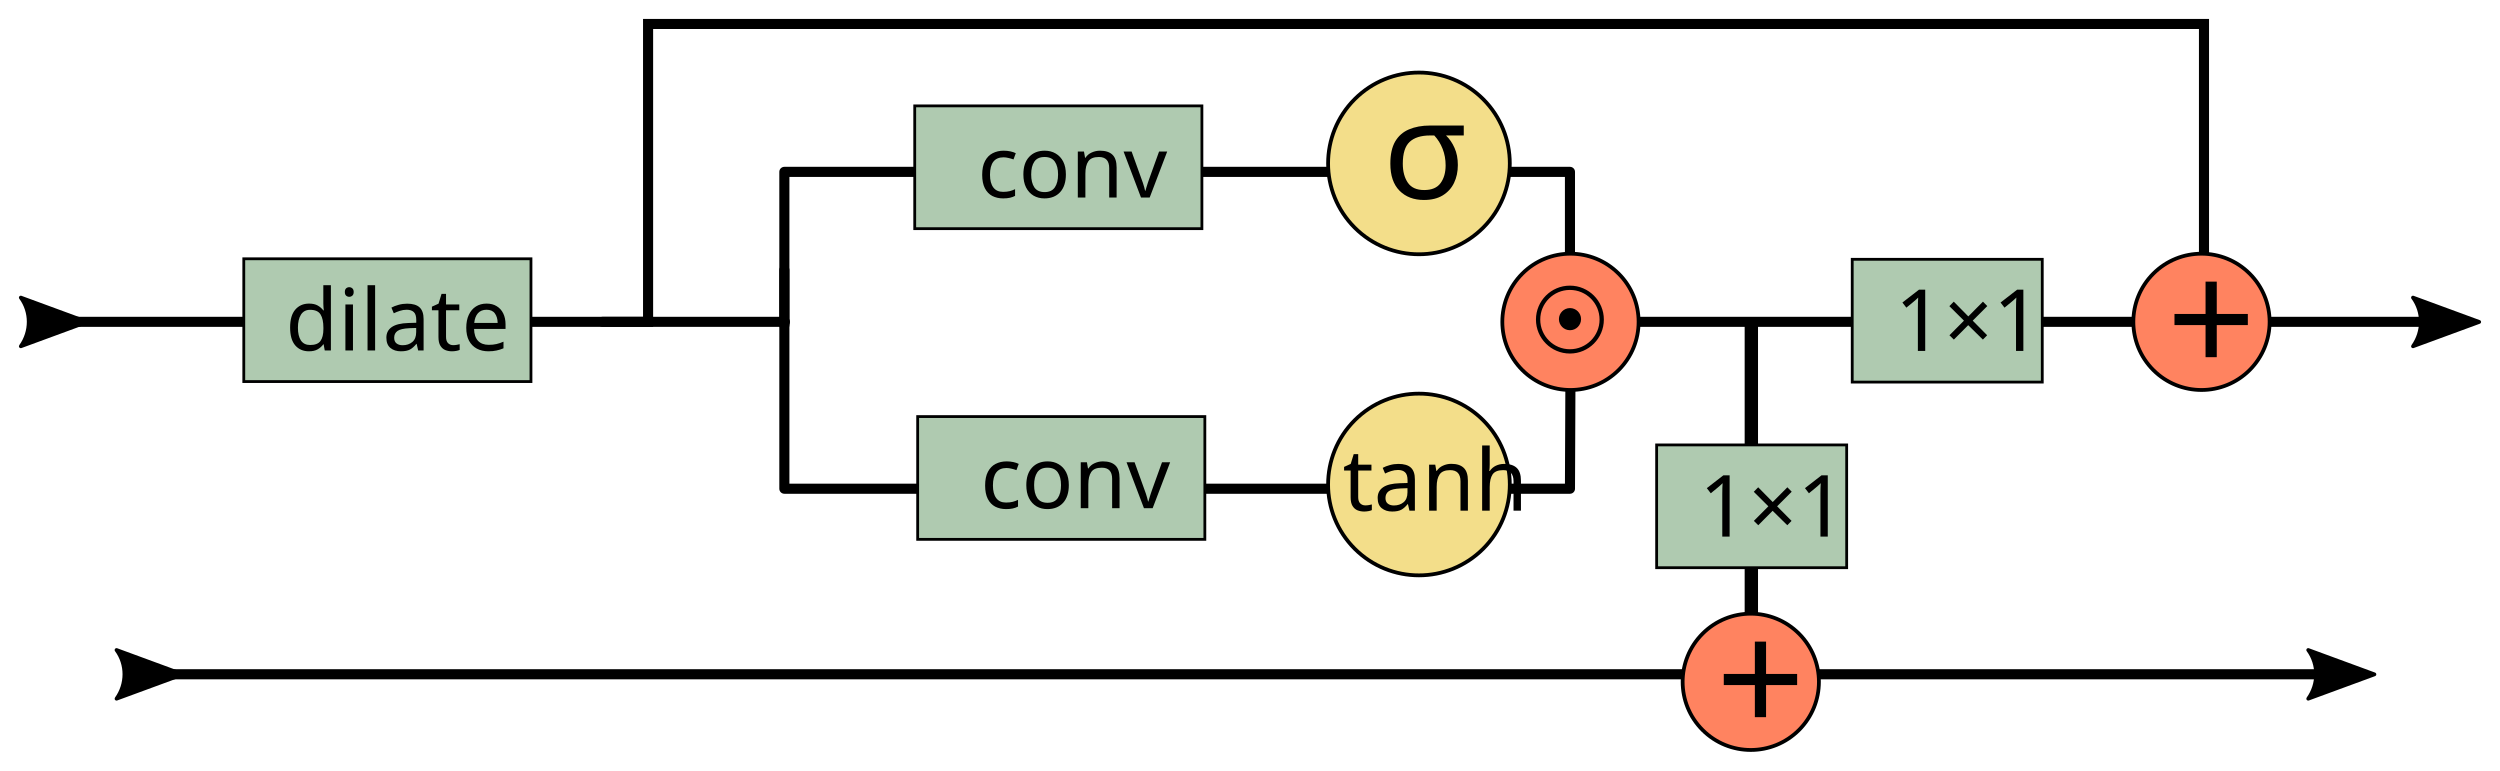
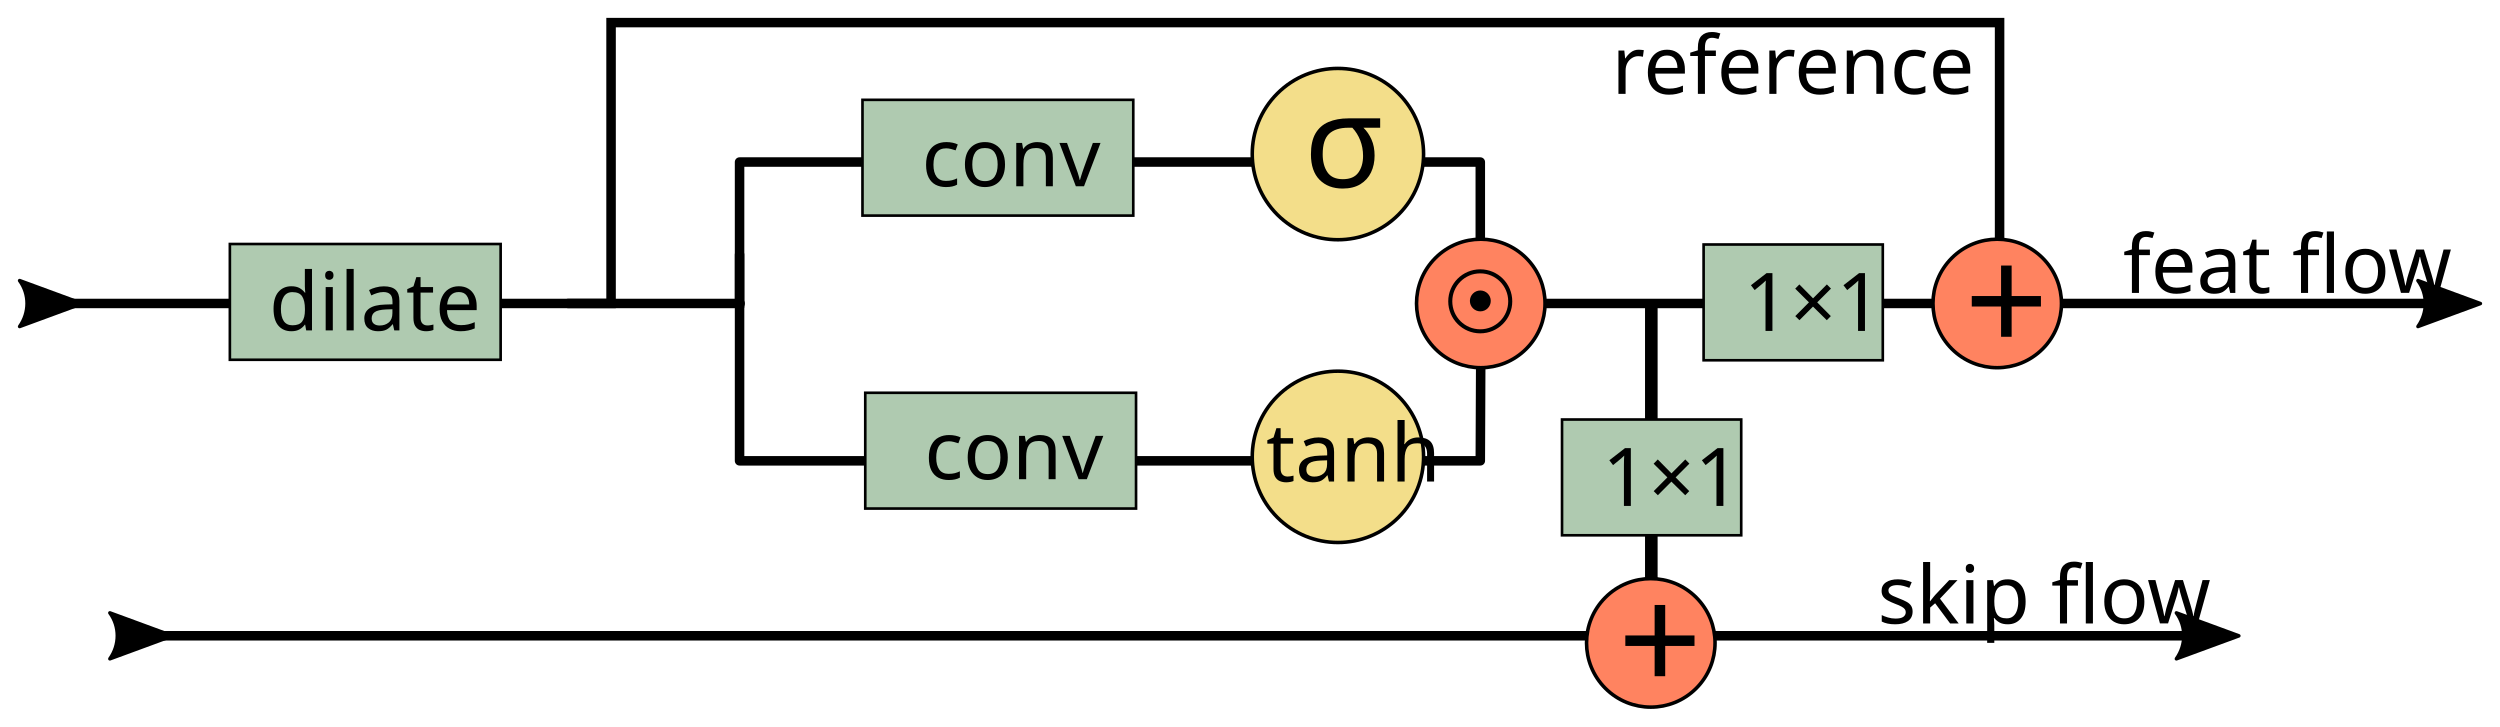
- <svg xmlns="http://www.w3.org/2000/svg" version="1.1" id="svg3840" xml:space="preserve" width="660.401" height="203.609" viewBox="0 0 660.401 203.609">
+ <svg xmlns="http://www.w3.org/2000/svg" version="1.1" id="svg3840" xml:space="preserve" width="700.401" height="203.609" viewBox="0 0 700.401 203.609">
  <defs id="defs3844">
    <marker style="overflow:visible" id="marker8311" refX="0" refY="0" orient="auto">
      <path transform="scale(-0.6)" d="M 8.719,4.034 -2.207,0.016 8.719,-4.002 c -1.745,2.372 -1.735,5.617 -6e-7,8.035 z" style="fill:#000000;fill-opacity:1;fill-rule:evenodd;stroke:#000000;stroke-width:0.625;stroke-linejoin:round;stroke-opacity:1" id="path8309" />
    </marker>
    <marker style="overflow:visible" id="marker8217" refX="0" refY="0" orient="auto">
      <path transform="scale(-0.6)" d="M 8.719,4.034 -2.207,0.016 8.719,-4.002 c -1.745,2.372 -1.735,5.617 -6e-7,8.035 z" style="fill:#000000;fill-opacity:1;fill-rule:evenodd;stroke:#000000;stroke-width:0.625;stroke-linejoin:round;stroke-opacity:1" id="path8215" />
    </marker>
    <marker orient="auto" refY="0" refX="0" id="marker8165" style="overflow:visible">
      <path id="path8163" d="M 0,0 5,-5 -12.5,0 5,5 Z" style="fill:#000000;fill-opacity:1;fill-rule:evenodd;stroke:#000000;stroke-width:1pt;stroke-opacity:1" transform="matrix(-0.8,0,0,-0.8,-10,0)" />
    </marker>
    <marker orient="auto" refY="0" refX="0" id="Arrow2Mend" style="overflow:visible">
      <path id="path6712" style="fill:#000000;fill-opacity:1;fill-rule:evenodd;stroke:#000000;stroke-width:0.625;stroke-linejoin:round;stroke-opacity:1" d="M 8.719,4.034 -2.207,0.016 8.719,-4.002 c -1.745,2.372 -1.735,5.617 -6e-7,8.035 z" transform="scale(-0.6)" />
    </marker>
    <marker orient="auto" refY="0" refX="0" id="Arrow1Lend" style="overflow:visible">
      <path id="path6688" d="M 0,0 5,-5 -12.5,0 5,5 Z" style="fill:#000000;fill-opacity:1;fill-rule:evenodd;stroke:#000000;stroke-width:1pt;stroke-opacity:1" transform="matrix(-0.8,0,0,-0.8,-10,0)" />
    </marker>
    <clipPath clipPathUnits="userSpaceOnUse" id="clipPath3858">
      <path d="M 0,0 H 864 V 447 H 0 Z" id="path3856" />
    </clipPath>
    <clipPath clipPathUnits="userSpaceOnUse" id="clipPath3892">
      <path d="m 461,339 h 54 v -36.788 h -54 z" id="path3890" />
    </clipPath>
    <clipPath clipPathUnits="userSpaceOnUse" id="clipPath3898">
      <path d="m 469.25,314.356 h 37.5 v 12.5 h -37.5 z" id="path3896" />
    </clipPath>
    <clipPath clipPathUnits="userSpaceOnUse" id="clipPath3904">
      <path d="m 469,314 h 38 v 13 h -38 z" id="path3902" />
    </clipPath>
    <clipPath clipPathUnits="userSpaceOnUse" id="clipPath3908">
      <path d="m 469.25,314.356 h 37.5 v 12.5 h -37.5 z" id="path3906" />
    </clipPath>
    <clipPath clipPathUnits="userSpaceOnUse" id="clipPath3944">
      <path d="M 0,0 H 864 V 447 H 0 Z" id="path3942" />
    </clipPath>
    <clipPath clipPathUnits="userSpaceOnUse" id="clipPath3958">
      <path d="m 563.728,333.728 c 7.029,-7.029 7.029,-18.426 0,-25.456 -7.029,-7.029 -18.426,-7.029 -25.456,0 -7.029,7.029 -7.029,18.426 0,25.456 7.029,7.029 18.426,7.029 25.456,0" id="path3956" />
    </clipPath>
    <clipPath clipPathUnits="userSpaceOnUse" id="clipPath3964">
      <path d="m 534.2,316.275 h 33.6 v 9.45 h -33.6 z" id="path3962" />
    </clipPath>
    <clipPath clipPathUnits="userSpaceOnUse" id="clipPath3970">
      <path d="m 534,316 h 34 v 10 h -34 z" id="path3968" />
    </clipPath>
    <clipPath clipPathUnits="userSpaceOnUse" id="clipPath3974">
      <path d="m 534.2,316.485 h 33.6 v 9.24 h -33.6 z" id="path3972" />
    </clipPath>
    <clipPath clipPathUnits="userSpaceOnUse" id="clipPath3998">
      <path d="M 0,0 H 864 V 447 H 0 Z" id="path3996" />
    </clipPath>
    <clipPath clipPathUnits="userSpaceOnUse" id="clipPath4012">
      <path d="m 437.728,333.728 c 7.029,-7.029 7.029,-18.426 0,-25.456 -7.029,-7.029 -18.426,-7.029 -25.456,0 -7.029,7.029 -7.029,18.426 0,25.456 7.029,7.029 18.426,7.029 25.456,0" id="path4010" />
    </clipPath>
    <clipPath clipPathUnits="userSpaceOnUse" id="clipPath4018">
      <path d="m 408.2,316.275 h 33.6 v 9.45 h -33.6 z" id="path4016" />
    </clipPath>
    <clipPath clipPathUnits="userSpaceOnUse" id="clipPath4024">
      <path d="m 408,316 h 34 v 10 h -34 z" id="path4022" />
    </clipPath>
    <clipPath clipPathUnits="userSpaceOnUse" id="clipPath4028">
      <path d="m 408.2,316.485 h 33.6 v 9.24 h -33.6 z" id="path4026" />
    </clipPath>
    <clipPath clipPathUnits="userSpaceOnUse" id="clipPath4052">
      <path d="M 0,0 H 864 V 447 H 0 Z" id="path4050" />
    </clipPath>
    <clipPath clipPathUnits="userSpaceOnUse" id="clipPath4066">
      <path d="m 92,357 h 90 V 320.212 H 92 Z" id="path4064" />
    </clipPath>
    <clipPath clipPathUnits="userSpaceOnUse" id="clipPath4072">
      <path d="m 118.25,332.356 h 37.5 v 12.5 h -37.5 z" id="path4070" />
    </clipPath>
    <clipPath clipPathUnits="userSpaceOnUse" id="clipPath4078">
      <path d="m 118,332 h 38 v 13 h -38 z" id="path4076" />
    </clipPath>
    <clipPath clipPathUnits="userSpaceOnUse" id="clipPath4082">
      <path d="m 118.25,332.356 h 37.5 v 12.5 h -37.5 z" id="path4080" />
    </clipPath>
    <clipPath clipPathUnits="userSpaceOnUse" id="clipPath4118">
      <path d="M 0,0 H 864 V 447 H 0 Z" id="path4116" />
    </clipPath>
    <clipPath clipPathUnits="userSpaceOnUse" id="clipPath4168">
      <path d="m 95.728,279.728 c 7.029,-7.029 7.029,-18.426 0,-25.456 -7.029,-7.029 -18.426,-7.029 -25.456,0 -7.029,7.029 -7.029,18.426 0,25.456 7.029,7.029 18.426,7.029 25.456,0" id="path4166" />
    </clipPath>
    <clipPath clipPathUnits="userSpaceOnUse" id="clipPath4174">
      <path d="m 68.8,261.8 h 28.4 v 10.4 H 68.8 Z" id="path4172" />
    </clipPath>
    <clipPath clipPathUnits="userSpaceOnUse" id="clipPath4180">
      <path d="m 68,261 h 30 v 12 H 68 Z" id="path4178" />
    </clipPath>
    <clipPath clipPathUnits="userSpaceOnUse" id="clipPath4184">
      <path d="m 68.8,261.8 h 28.4 v 10.4 H 68.8 Z" id="path4182" />
    </clipPath>
    <clipPath clipPathUnits="userSpaceOnUse" id="clipPath4208">
      <path d="M 0,0 H 864 V 447 H 0 Z" id="path4206" />
    </clipPath>
    <clipPath clipPathUnits="userSpaceOnUse" id="clipPath4222">
      <path d="m 146.546,308.046 c 5.272,-5.272 5.272,-13.82 0,-19.092 -5.272,-5.272 -13.82,-5.272 -19.092,0 -5.272,5.272 -5.272,13.82 0,19.092 5.272,5.272 13.82,5.272 19.092,0" id="path4220" />
    </clipPath>
    <clipPath clipPathUnits="userSpaceOnUse" id="clipPath4228">
      <path d="m 132.068,292.8 h 11.4 v 11.4 h -11.4 z" id="path4226" />
    </clipPath>
    <clipPath clipPathUnits="userSpaceOnUse" id="clipPath4234">
      <path d="m 132,292 h 12 v 13 h -12 z" id="path4232" />
    </clipPath>
    <clipPath clipPathUnits="userSpaceOnUse" id="clipPath4238">
      <path d="m 132.068,292.8 h 11.4 v 11.4 h -11.4 z" id="path4236" />
    </clipPath>
    <clipPath clipPathUnits="userSpaceOnUse" id="clipPath4262">
      <path d="M 0,0 H 864 V 447 H 0 Z" id="path4260" />
    </clipPath>
    <clipPath clipPathUnits="userSpaceOnUse" id="clipPath4284">
      <path d="m 146.546,393.546 c 5.272,-5.272 5.272,-13.82 0,-19.092 -5.272,-5.272 -13.82,-5.272 -19.092,0 -5.272,5.272 -5.272,13.82 0,19.092 5.272,5.272 13.82,5.272 19.092,0" id="path4282" />
    </clipPath>
    <clipPath clipPathUnits="userSpaceOnUse" id="clipPath4290">
      <path d="m 130.421,376.5 h 14.4 v 15 h -14.4 z" id="path4288" />
    </clipPath>
    <clipPath clipPathUnits="userSpaceOnUse" id="clipPath4296">
      <path d="m 130,376 h 15 v 16 h -15 z" id="path4294" />
    </clipPath>
    <clipPath clipPathUnits="userSpaceOnUse" id="clipPath4300">
      <path d="m 130.421,376.5 h 14.4 v 15 h -14.4 z" id="path4298" />
    </clipPath>
    <clipPath clipPathUnits="userSpaceOnUse" id="clipPath4324">
      <path d="M 0,0 H 864 V 447 H 0 Z" id="path4322" />
    </clipPath>
    <clipPath clipPathUnits="userSpaceOnUse" id="clipPath4354">
      <path d="m 203.728,279.728 c 7.029,-7.029 7.029,-18.426 0,-25.456 -7.029,-7.029 -18.426,-7.029 -25.456,0 -7.029,7.029 -7.029,18.426 0,25.456 7.029,7.029 18.426,7.029 25.456,0" id="path4352" />
    </clipPath>
    <clipPath clipPathUnits="userSpaceOnUse" id="clipPath4360">
      <path d="m 185,262.2 h 12 v 9.6 h -12 z" id="path4358" />
    </clipPath>
    <clipPath clipPathUnits="userSpaceOnUse" id="clipPath4366">
      <path d="m 185,262 h 12 v 10 h -12 z" id="path4364" />
    </clipPath>
    <clipPath clipPathUnits="userSpaceOnUse" id="clipPath4370">
      <path d="m 185,262.2 h 12 v 9.6 h -12 z" id="path4368" />
    </clipPath>
    <clipPath clipPathUnits="userSpaceOnUse" id="clipPath4394">
      <path d="M 0,0 H 864 V 447 H 0 Z" id="path4392" />
    </clipPath>
    <clipPath clipPathUnits="userSpaceOnUse" id="clipPath4408">
      <path d="m 587,339 h 54 v -36.788 h -54 z" id="path4406" />
    </clipPath>
    <clipPath clipPathUnits="userSpaceOnUse" id="clipPath4414">
      <path d="m 595.25,314.356 h 37.5 v 12.5 h -37.5 z" id="path4412" />
    </clipPath>
    <clipPath clipPathUnits="userSpaceOnUse" id="clipPath4420">
      <path d="m 595,314 h 38 v 13 h -38 z" id="path4418" />
    </clipPath>
    <clipPath clipPathUnits="userSpaceOnUse" id="clipPath4424">
      <path d="m 595.25,314.356 h 37.5 v 12.5 h -37.5 z" id="path4422" />
    </clipPath>
    <clipPath clipPathUnits="userSpaceOnUse" id="clipPath4460">
      <path d="M 0,0 H 864 V 447 H 0 Z" id="path4458" />
    </clipPath>
    <clipPath clipPathUnits="userSpaceOnUse" id="clipPath4486">
      <path d="m 403.046,330.546 c 5.272,-5.272 5.272,-13.82 0,-19.092 -5.272,-5.272 -13.82,-5.272 -19.092,0 -5.272,5.272 -5.272,13.82 0,19.092 5.272,5.272 13.82,5.272 19.092,0" id="path4484" />
    </clipPath>
    <clipPath clipPathUnits="userSpaceOnUse" id="clipPath4492">
      <path d="m 386.921,313.5 h 14.4 v 15 h -14.4 z" id="path4490" />
    </clipPath>
    <clipPath clipPathUnits="userSpaceOnUse" id="clipPath4498">
      <path d="m 386,313 h 16 v 16 h -16 z" id="path4496" />
    </clipPath>
    <clipPath clipPathUnits="userSpaceOnUse" id="clipPath4502">
      <path d="m 386.921,313.5 h 14.4 v 15 h -14.4 z" id="path4500" />
    </clipPath>
    <clipPath clipPathUnits="userSpaceOnUse" id="clipPath4526">
      <path d="M 0,0 H 864 V 447 H 0 Z" id="path4524" />
    </clipPath>
    <marker orient="auto" refY="0" refX="0" id="Arrow2Mend-7" style="overflow:visible">
      <path id="path6712-6" style="fill:#000000;fill-opacity:1;fill-rule:evenodd;stroke:#000000;stroke-width:0.625;stroke-linejoin:round;stroke-opacity:1" d="M 8.719,4.034 -2.207,0.016 8.719,-4.002 c -1.745,2.372 -1.735,5.617 -6e-7,8.035 z" transform="scale(-0.6)" />
    </marker>
  </defs>
  <g id="g3848" transform="matrix(1.333333,0,0,-1.333333,-63.58152,239.0402)">
    <path id="path3882" style="fill:none;stroke:#000000;stroke-width:2;stroke-linecap:round;stroke-linejoin:round;stroke-miterlimit:10;stroke-dasharray:none;stroke-opacity:1" d="m 345.327,145.23 h 13.4 v -16.213" />
    <path id="path4340" style="fill:none;stroke:#000000;stroke-width:2;stroke-linecap:round;stroke-linejoin:round;stroke-miterlimit:10;stroke-dasharray:none;stroke-opacity:1" d="m 203.084,114.874 v 30.356 h 14.841 111.646" />
-     <path id="path4344" style="fill:none;stroke:#000000;stroke-width:2;stroke-linecap:round;stroke-linejoin:round;stroke-miterlimit:10;stroke-dasharray:none;stroke-opacity:1;marker-end:url(#Arrow2Mend)" d="m 372.031,115.517 h 164.181" />
-     <path id="path4144" style="fill:none;stroke:#000000;stroke-width:2;stroke-linecap:round;stroke-linejoin:miter;stroke-miterlimit:10;stroke-dasharray:none;stroke-opacity:1;marker-start:url(#marker8311)" d="M 62.273,115.517 H 176.084 v 59.013 l 308.257,0 v -57.949" />
+     <path id="path4344" style="fill:none;stroke:#000000;stroke-width:2;stroke-linecap:round;stroke-linejoin:round;stroke-miterlimit:10;stroke-dasharray:none;stroke-opacity:1;marker-end:url(#Arrow2Mend)" d="m 372.031,115.517 h 194.181" />
+     <path id="path4144" style="fill:none;stroke:#000000;stroke-width:2;stroke-linecap:round;stroke-linejoin:miter;stroke-miterlimit:10;stroke-dasharray:none;stroke-opacity:1;marker-start:url(#marker8311)" d="M 62.273,115.517 H 176.084 v 59.013 h 291.757 v -57.949" />
    <path d="m 341.536,134.177 c -7.029,-7.029 -18.426,-7.029 -25.456,0 -7.029,7.029 -7.029,18.426 0,25.456 7.029,7.029 18.426,7.029 25.456,0 7.029,-7.029 7.029,-18.426 0,-25.456" style="fill:#f3de8a;fill-opacity:1;fill-rule:nonzero;stroke:#000000;stroke-width:0.75;stroke-miterlimit:4;stroke-dasharray:none;stroke-opacity:1" id="path4160" />
    <path id="path4270" style="fill:none;stroke:#000000;stroke-width:2;stroke-linecap:round;stroke-linejoin:round;stroke-miterlimit:10;stroke-dasharray:none;stroke-opacity:1" d="m 345.327,82.454 h 13.4 c 0,0 0.061,10.649 0.085,19.563" />
-     <path d="m 493.39,105.971 c -5.272,-5.272 -13.82,-5.272 -19.092,0 -5.272,5.272 -5.272,13.82 0,19.092 5.272,5.272 13.82,5.272 19.092,0 5.272,-5.272 5.272,-13.82 0,-19.092" style="fill:#ff8360;fill-opacity:1;fill-rule:nonzero;stroke:#000000;stroke-width:0.75;stroke-miterlimit:4;stroke-dasharray:none;stroke-opacity:1" id="path4276" />
+     <path d="m 476.89,105.971 c -5.272,-5.272 -13.82,-5.272 -19.092,0 -5.272,5.272 -5.272,13.82 0,19.092 5.272,5.272 13.82,5.272 19.092,0 5.272,-5.272 5.272,-13.82 0,-19.092" style="fill:#ff8360;fill-opacity:1;fill-rule:nonzero;stroke:#000000;stroke-width:0.75;stroke-miterlimit:4;stroke-dasharray:none;stroke-opacity:1" id="path4276" />
    <path id="path4332" style="fill:none;stroke:#000000;stroke-width:2;stroke-linecap:round;stroke-linejoin:round;stroke-miterlimit:10;stroke-dasharray:none;stroke-opacity:1" d="M 167.084,115.517 H 203.194" />
    <path id="path4336" style="fill:none;stroke:#000000;stroke-width:2;stroke-linecap:round;stroke-linejoin:round;stroke-miterlimit:10;stroke-dasharray:none;stroke-opacity:1" d="M 203.084,125.79 V 82.454 h 18 107.599" />
    <path id="path4344-7" style="fill:none;stroke:#000000;stroke-width:2.646;stroke-linecap:round;stroke-linejoin:round;stroke-miterlimit:10;stroke-dasharray:none;stroke-opacity:1" d="M 394.662,114.82 V 35.483" />
    <path d="m 341.536,70.563 c -7.029,-7.029 -18.426,-7.029 -25.456,0 -7.029,7.029 -7.029,18.426 0,25.456 7.029,7.029 18.426,7.029 25.456,0 7.029,-7.029 7.029,-18.426 0,-25.456" style="fill:#f3de8a;fill-opacity:1;fill-rule:nonzero;stroke:#000000;stroke-width:0.75;stroke-miterlimit:4;stroke-dasharray:none;stroke-opacity:1" id="path4346" />
    <text transform="scale(1,-1)" style="font-style:normal;font-variant:normal;font-weight:normal;font-stretch:condensed;font-size:17.266px;font-family:'Fira Sans Condensed';-inkscape-font-specification:'Fira Sans Condensed, Condensed';font-variant-ligatures:normal;font-variant-caps:normal;font-variant-numeric:normal;font-feature-settings:normal;text-align:start;writing-mode:lr-tb;text-anchor:start;fill:#000000;fill-opacity:1;fill-rule:nonzero;stroke:none;stroke-width:2.16" id="text4376" x="212.937" y="-225.682">
      <tspan x="212.937" y="-225.682" id="tspan4374" style="font-style:normal;font-variant:normal;font-weight:normal;font-stretch:condensed;font-size:17.266px;font-family:'Fira Sans Condensed';-inkscape-font-specification:'Fira Sans Condensed, Condensed';font-variant-ligatures:normal;font-variant-caps:normal;font-variant-numeric:normal;font-feature-settings:normal;text-align:start;writing-mode:lr-tb;text-anchor:start;stroke-width:2.16" />
    </text>
    <path d="m 368.373,105.971 c -5.272,-5.272 -13.82,-5.272 -19.092,0 -5.272,5.272 -5.272,13.82 0,19.092 5.272,5.272 13.82,5.272 19.092,0 5.272,-5.272 5.272,-13.82 0,-19.092" style="fill:#ff8360;fill-opacity:1;fill-rule:nonzero;stroke:#000000;stroke-width:0.75;stroke-miterlimit:4;stroke-dasharray:none;stroke-opacity:1" id="path4214" />
    <rect transform="scale(1,-1)" y="-128.009" x="95.985" height="24.325" width="56.896" id="rect5725" style="fill:#afcab0;fill-opacity:1;stroke:#000000;stroke-width:0.556;stroke-miterlimit:4;stroke-dasharray:none;stroke-opacity:1" />
    <text xml:space="preserve" style="font-style:normal;font-variant:normal;font-weight:normal;font-stretch:condensed;font-size:17px;line-height:1.25;font-family:'Fira Sans Condensed';-inkscape-font-specification:'Fira Sans Condensed, Condensed';font-variant-ligatures:normal;font-variant-caps:normal;font-variant-numeric:normal;font-feature-settings:normal;text-align:start;letter-spacing:0px;word-spacing:0px;writing-mode:lr-tb;text-anchor:start;fill:#000000;fill-opacity:1;stroke:none;stroke-width:0.75" x="104.225" y="-109.851" id="text5723" transform="scale(1,-1)">
      <tspan id="tspan5721" x="104.225" y="-109.851" style="stroke-width:0.75">dilate</tspan>
    </text>
    <rect y="-158.303" x="228.912" height="24.325" width="56.896" id="rect5725-3" style="fill:#afcab0;fill-opacity:1;stroke:#000000;stroke-width:0.556;stroke-miterlimit:4;stroke-dasharray:none;stroke-opacity:1" transform="scale(1,-1)" />
    <text xml:space="preserve" style="font-style:normal;font-variant:normal;font-weight:normal;font-stretch:condensed;font-size:17px;line-height:1.25;font-family:'Fira Sans Condensed';-inkscape-font-specification:'Fira Sans Condensed, Condensed';font-variant-ligatures:normal;font-variant-caps:normal;font-variant-numeric:normal;font-feature-settings:normal;text-align:start;letter-spacing:0px;word-spacing:0px;writing-mode:lr-tb;text-anchor:start;fill:#000000;fill-opacity:1;stroke:none;stroke-width:0.75" x="241.339" y="-140.144" id="text5723-1" transform="scale(1,-1)">
      <tspan id="tspan5721-8" x="241.339" y="-140.144" style="stroke-width:0.75">conv</tspan>
    </text>
    <rect y="-96.748" x="229.495" height="24.325" width="56.896" id="rect5725-3-9" style="fill:#afcab0;fill-opacity:1;stroke:#000000;stroke-width:0.556;stroke-miterlimit:4;stroke-dasharray:none;stroke-opacity:1" transform="scale(1,-1)" />
    <text xml:space="preserve" style="font-style:normal;font-variant:normal;font-weight:normal;font-stretch:condensed;font-size:17px;line-height:1.25;font-family:'Fira Sans Condensed';-inkscape-font-specification:'Fira Sans Condensed, Condensed';font-variant-ligatures:normal;font-variant-caps:normal;font-variant-numeric:normal;font-feature-settings:normal;text-align:start;letter-spacing:0px;word-spacing:0px;writing-mode:lr-tb;text-anchor:start;fill:#000000;fill-opacity:1;stroke:none;stroke-width:0.75" x="241.922" y="-78.589" id="text5723-1-6" transform="scale(1,-1)">
      <tspan id="tspan5721-8-4" x="241.922" y="-78.589" style="stroke-width:0.75">conv</tspan>
    </text>
    <text xml:space="preserve" style="font-style:normal;font-variant:normal;font-weight:normal;font-stretch:condensed;font-size:27.032px;line-height:1.25;font-family:'Fira Sans Condensed';-inkscape-font-specification:'Fira Sans Condensed, Condensed';font-variant-ligatures:normal;font-variant-caps:normal;font-variant-numeric:normal;font-feature-settings:normal;text-align:start;letter-spacing:0px;word-spacing:0px;writing-mode:lr-tb;text-anchor:start;fill:#000000;fill-opacity:1;stroke:none;stroke-width:1.193" x="321.658" y="-139.926" id="text6588" transform="scale(1,-1)">
      <tspan id="tspan6586" x="321.658" y="-139.926" style="stroke-width:1.193">σ</tspan>
    </text>
    <text xml:space="preserve" style="font-style:normal;font-variant:normal;font-weight:normal;font-stretch:condensed;font-size:17px;line-height:1.25;font-family:'Fira Sans Condensed';-inkscape-font-specification:'Fira Sans Condensed, Condensed';font-variant-ligatures:normal;font-variant-caps:normal;font-variant-numeric:normal;font-feature-settings:normal;text-align:start;letter-spacing:0px;word-spacing:0px;writing-mode:lr-tb;text-anchor:start;fill:#000000;fill-opacity:1;stroke:none;stroke-width:0.75" x="313.711" y="-78.106" id="text6592" transform="scale(1,-1)">
      <tspan id="tspan6590" x="313.711" y="-78.106" style="stroke-width:0.75">tanh</tspan>
    </text>
    <rect y="-91.131" x="375.9" height="24.325" width="37.65" id="rect5725-3-9-8" style="fill:#afcab0;fill-opacity:1;stroke:#000000;stroke-width:0.556;stroke-miterlimit:4;stroke-dasharray:none;stroke-opacity:1" transform="scale(1,-1)" />
    <text xml:space="preserve" style="font-style:normal;font-variant:normal;font-weight:normal;font-stretch:condensed;font-size:17px;line-height:1.25;font-family:'Fira Sans Condensed';-inkscape-font-specification:'Fira Sans Condensed, Condensed';font-variant-ligatures:normal;font-variant-caps:normal;font-variant-numeric:normal;font-feature-settings:normal;text-align:start;letter-spacing:0px;word-spacing:0px;writing-mode:lr-tb;text-anchor:start;fill:#000000;fill-opacity:1;stroke:none;stroke-width:0.75" x="384.33" y="-72.973" id="text5723-1-6-6" transform="scale(1,-1)">
      <tspan id="tspan5721-8-4-0" x="384.33" y="-72.973" style="stroke-width:0.75">1×1</tspan>
    </text>
-     <rect y="-127.906" x="414.649" height="24.325" width="37.65" id="rect5725-3-9-8-4" style="fill:#afcab0;fill-opacity:1;stroke:#000000;stroke-width:0.556;stroke-miterlimit:4;stroke-dasharray:none;stroke-opacity:1" transform="scale(1,-1)" />
-     <text xml:space="preserve" style="font-style:normal;font-variant:normal;font-weight:normal;font-stretch:condensed;font-size:17px;line-height:1.25;font-family:'Fira Sans Condensed';-inkscape-font-specification:'Fira Sans Condensed, Condensed';font-variant-ligatures:normal;font-variant-caps:normal;font-variant-numeric:normal;font-feature-settings:normal;text-align:start;letter-spacing:0px;word-spacing:0px;writing-mode:lr-tb;text-anchor:start;fill:#000000;fill-opacity:1;stroke:none;stroke-width:0.75" x="423.078" y="-109.748" id="text5723-1-6-6-8" transform="scale(1,-1)">
-       <tspan id="tspan5721-8-4-0-8" x="423.078" y="-109.748" style="stroke-width:0.75">1×1</tspan>
-     </text>
-     <text xml:space="preserve" style="font-style:normal;font-variant:normal;font-weight:normal;font-stretch:condensed;font-size:30.916px;line-height:1.25;font-family:'Fira Sans Condensed';-inkscape-font-specification:'Fira Sans Condensed, Condensed';font-variant-ligatures:normal;font-variant-caps:normal;font-variant-numeric:normal;font-feature-settings:normal;text-align:start;letter-spacing:0px;word-spacing:0px;writing-mode:lr-tb;text-anchor:start;fill:#000000;fill-opacity:1;stroke:none;stroke-width:1.364" x="476.951" y="-105.077" id="text6596-8" transform="scale(1,-1)">
-       <tspan id="tspan6594-9" x="476.951" y="-105.077" style="stroke-width:1.364">+</tspan>
+     <rect y="-127.906" x="405.649" height="24.325" width="37.65" id="rect5725-3-9-8-4" style="fill:#afcab0;fill-opacity:1;stroke:#000000;stroke-width:0.556;stroke-miterlimit:4;stroke-dasharray:none;stroke-opacity:1" transform="scale(1,-1)" />
+     <text xml:space="preserve" style="font-style:normal;font-variant:normal;font-weight:normal;font-stretch:condensed;font-size:17px;line-height:1.25;font-family:'Fira Sans Condensed';-inkscape-font-specification:'Fira Sans Condensed, Condensed';font-variant-ligatures:normal;font-variant-caps:normal;font-variant-numeric:normal;font-feature-settings:normal;text-align:start;letter-spacing:0px;word-spacing:0px;writing-mode:lr-tb;text-anchor:start;fill:#000000;fill-opacity:1;stroke:none;stroke-width:0.75" x="414.078" y="-109.748" id="text5723-1-6-6-8" transform="scale(1,-1)">
+       <tspan id="tspan5721-8-4-0-8" x="414.078" y="-109.748" style="stroke-width:0.75">1×1</tspan>
+     </text>
+     <text xml:space="preserve" style="font-style:normal;font-variant:normal;font-weight:normal;font-stretch:condensed;font-size:30.916px;line-height:1.25;font-family:'Fira Sans Condensed';-inkscape-font-specification:'Fira Sans Condensed, Condensed';font-variant-ligatures:normal;font-variant-caps:normal;font-variant-numeric:normal;font-feature-settings:normal;text-align:start;letter-spacing:0px;word-spacing:0px;writing-mode:lr-tb;text-anchor:start;fill:#000000;fill-opacity:1;stroke:none;stroke-width:1.364" x="460.451" y="-105.077" id="text6596-8" transform="scale(1,-1)">
+       <tspan id="tspan6594-9" x="460.451" y="-105.077" style="stroke-width:1.364">+</tspan>
    </text>
    <path id="path4344-4" style="fill:none;stroke:#000000;stroke-width:2;stroke-linecap:round;stroke-linejoin:round;stroke-miterlimit:10;stroke-dasharray:none;stroke-opacity:1;marker-start:url(#marker8217);marker-end:url(#Arrow2Mend-7)" d="M 81.236,45.696 H 515.455" />
    <path d="m 404.098,34.65 c -5.272,-5.272 -13.82,-5.272 -19.092,0 -5.272,5.272 -5.272,13.82 0,19.092 5.272,5.272 13.82,5.272 19.092,0 5.272,-5.272 5.272,-13.82 0,-19.092" style="fill:#ff8360;fill-opacity:1;fill-rule:nonzero;stroke:#000000;stroke-width:0.75;stroke-miterlimit:4;stroke-dasharray:none;stroke-opacity:1" id="path4276-3" />
    <text xml:space="preserve" style="font-style:normal;font-variant:normal;font-weight:normal;font-stretch:condensed;font-size:30.916px;line-height:1.25;font-family:'Fira Sans Condensed';-inkscape-font-specification:'Fira Sans Condensed, Condensed';font-variant-ligatures:normal;font-variant-caps:normal;font-variant-numeric:normal;font-feature-settings:normal;text-align:start;letter-spacing:0px;word-spacing:0px;writing-mode:lr-tb;text-anchor:start;fill:#000000;fill-opacity:1;stroke:none;stroke-width:1.364" x="387.658" y="-33.757" id="text6596-8-0" transform="scale(1,-1)">
      <tspan id="tspan6594-9-3" x="387.658" y="-33.757" style="stroke-width:1.364">+</tspan>
    </text>
    <g id="g1299" transform="matrix(0.6687404,0,0,0.6687404,197.0342,-50.57232)" style="stroke:#000000;stroke-opacity:1">
      <circle transform="scale(1,-1)" r="9.422" cy="-249.029" cx="241.772" id="path1293" style="fill:none;fill-opacity:1;stroke:#000000;stroke-width:1.272;stroke-miterlimit:4;stroke-dasharray:none;stroke-opacity:1" />
      <circle transform="scale(1,-1)" r="2.905" cy="-249.159" cx="241.798" id="path1295" style="fill:#000000;fill-opacity:1;stroke:#000000;stroke-width:0.75;stroke-miterlimit:4;stroke-dasharray:none;stroke-opacity:1" />
    </g>
+     <text xml:space="preserve" style="font-style:normal;font-variant:normal;font-weight:normal;font-stretch:condensed;font-size:17px;line-height:1.25;font-family:'Fira Sans Condensed';-inkscape-font-specification:'Fira Sans Condensed, Condensed';font-variant-ligatures:normal;font-variant-caps:normal;font-variant-numeric:normal;font-feature-settings:normal;text-align:start;letter-spacing:0px;word-spacing:0px;writing-mode:lr-tb;text-anchor:start;fill:#000000;fill-opacity:1;stroke:none;stroke-width:0.75" x="442.189" y="-48.274" id="text5723-1-3" transform="scale(1,-1)">
+       <tspan id="tspan5721-8-6" x="442.189" y="-48.274" style="stroke-width:0.75">skip flow</tspan>
+     </text>
+     <text xml:space="preserve" style="font-style:normal;font-variant:normal;font-weight:normal;font-stretch:condensed;font-size:17px;line-height:1.25;font-family:'Fira Sans Condensed';-inkscape-font-specification:'Fira Sans Condensed, Condensed';font-variant-ligatures:normal;font-variant-caps:normal;font-variant-numeric:normal;font-feature-settings:normal;text-align:start;letter-spacing:0px;word-spacing:0px;writing-mode:lr-tb;text-anchor:start;fill:#000000;fill-opacity:1;stroke:none;stroke-width:0.75" x="493.786" y="-117.722" id="text5723-1-3-7" transform="scale(1,-1)">
+       <tspan id="tspan5721-8-6-5" x="493.786" y="-117.722" style="stroke-width:0.75">feat flow</tspan>
+     </text>
+     <text xml:space="preserve" style="font-style:normal;font-variant:normal;font-weight:normal;font-stretch:condensed;font-size:17px;line-height:1.25;font-family:'Fira Sans Condensed';-inkscape-font-specification:'Fira Sans Condensed, Condensed';font-variant-ligatures:normal;font-variant-caps:normal;font-variant-numeric:normal;font-feature-settings:normal;text-align:start;letter-spacing:0px;word-spacing:0px;writing-mode:lr-tb;text-anchor:start;fill:#000000;fill-opacity:1;stroke:none;stroke-width:0.75" x="386.317" y="-159.553" id="text5723-1-3-3" transform="scale(1,-1)">
+       <tspan id="tspan5721-8-6-56" x="386.317" y="-159.553" style="stroke-width:0.75">reference</tspan>
+     </text>
  </g>
</svg>
